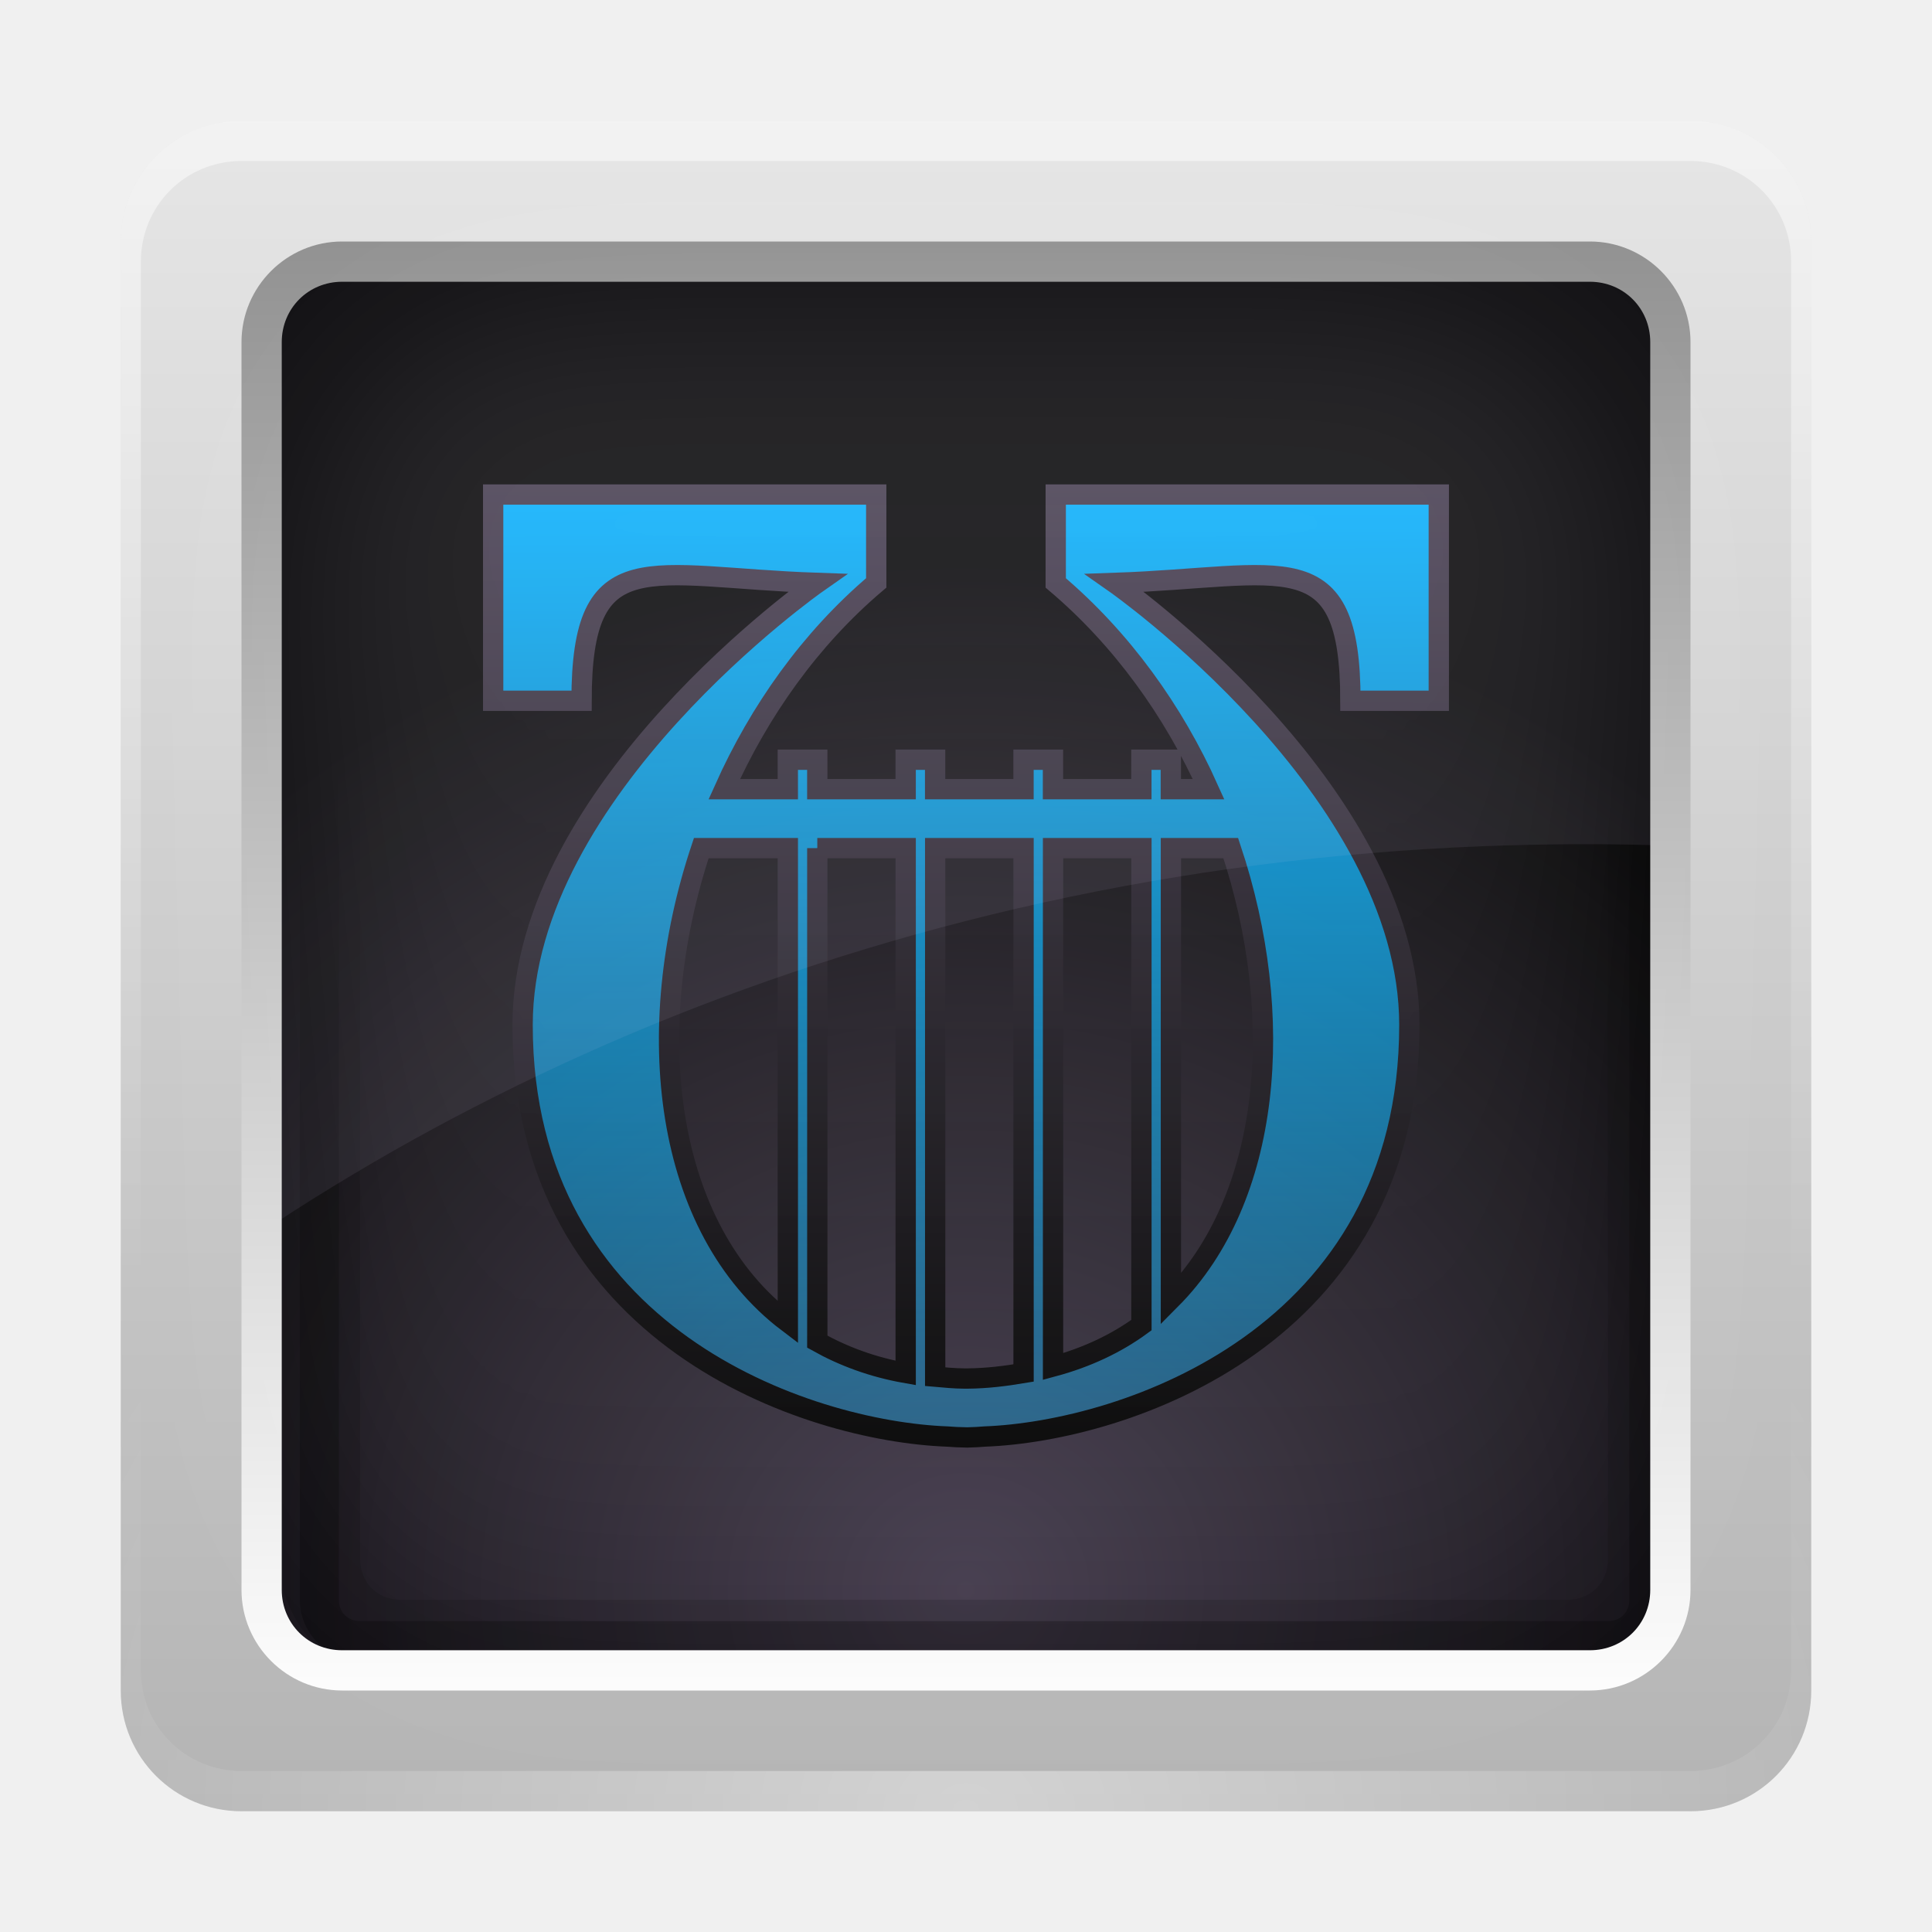
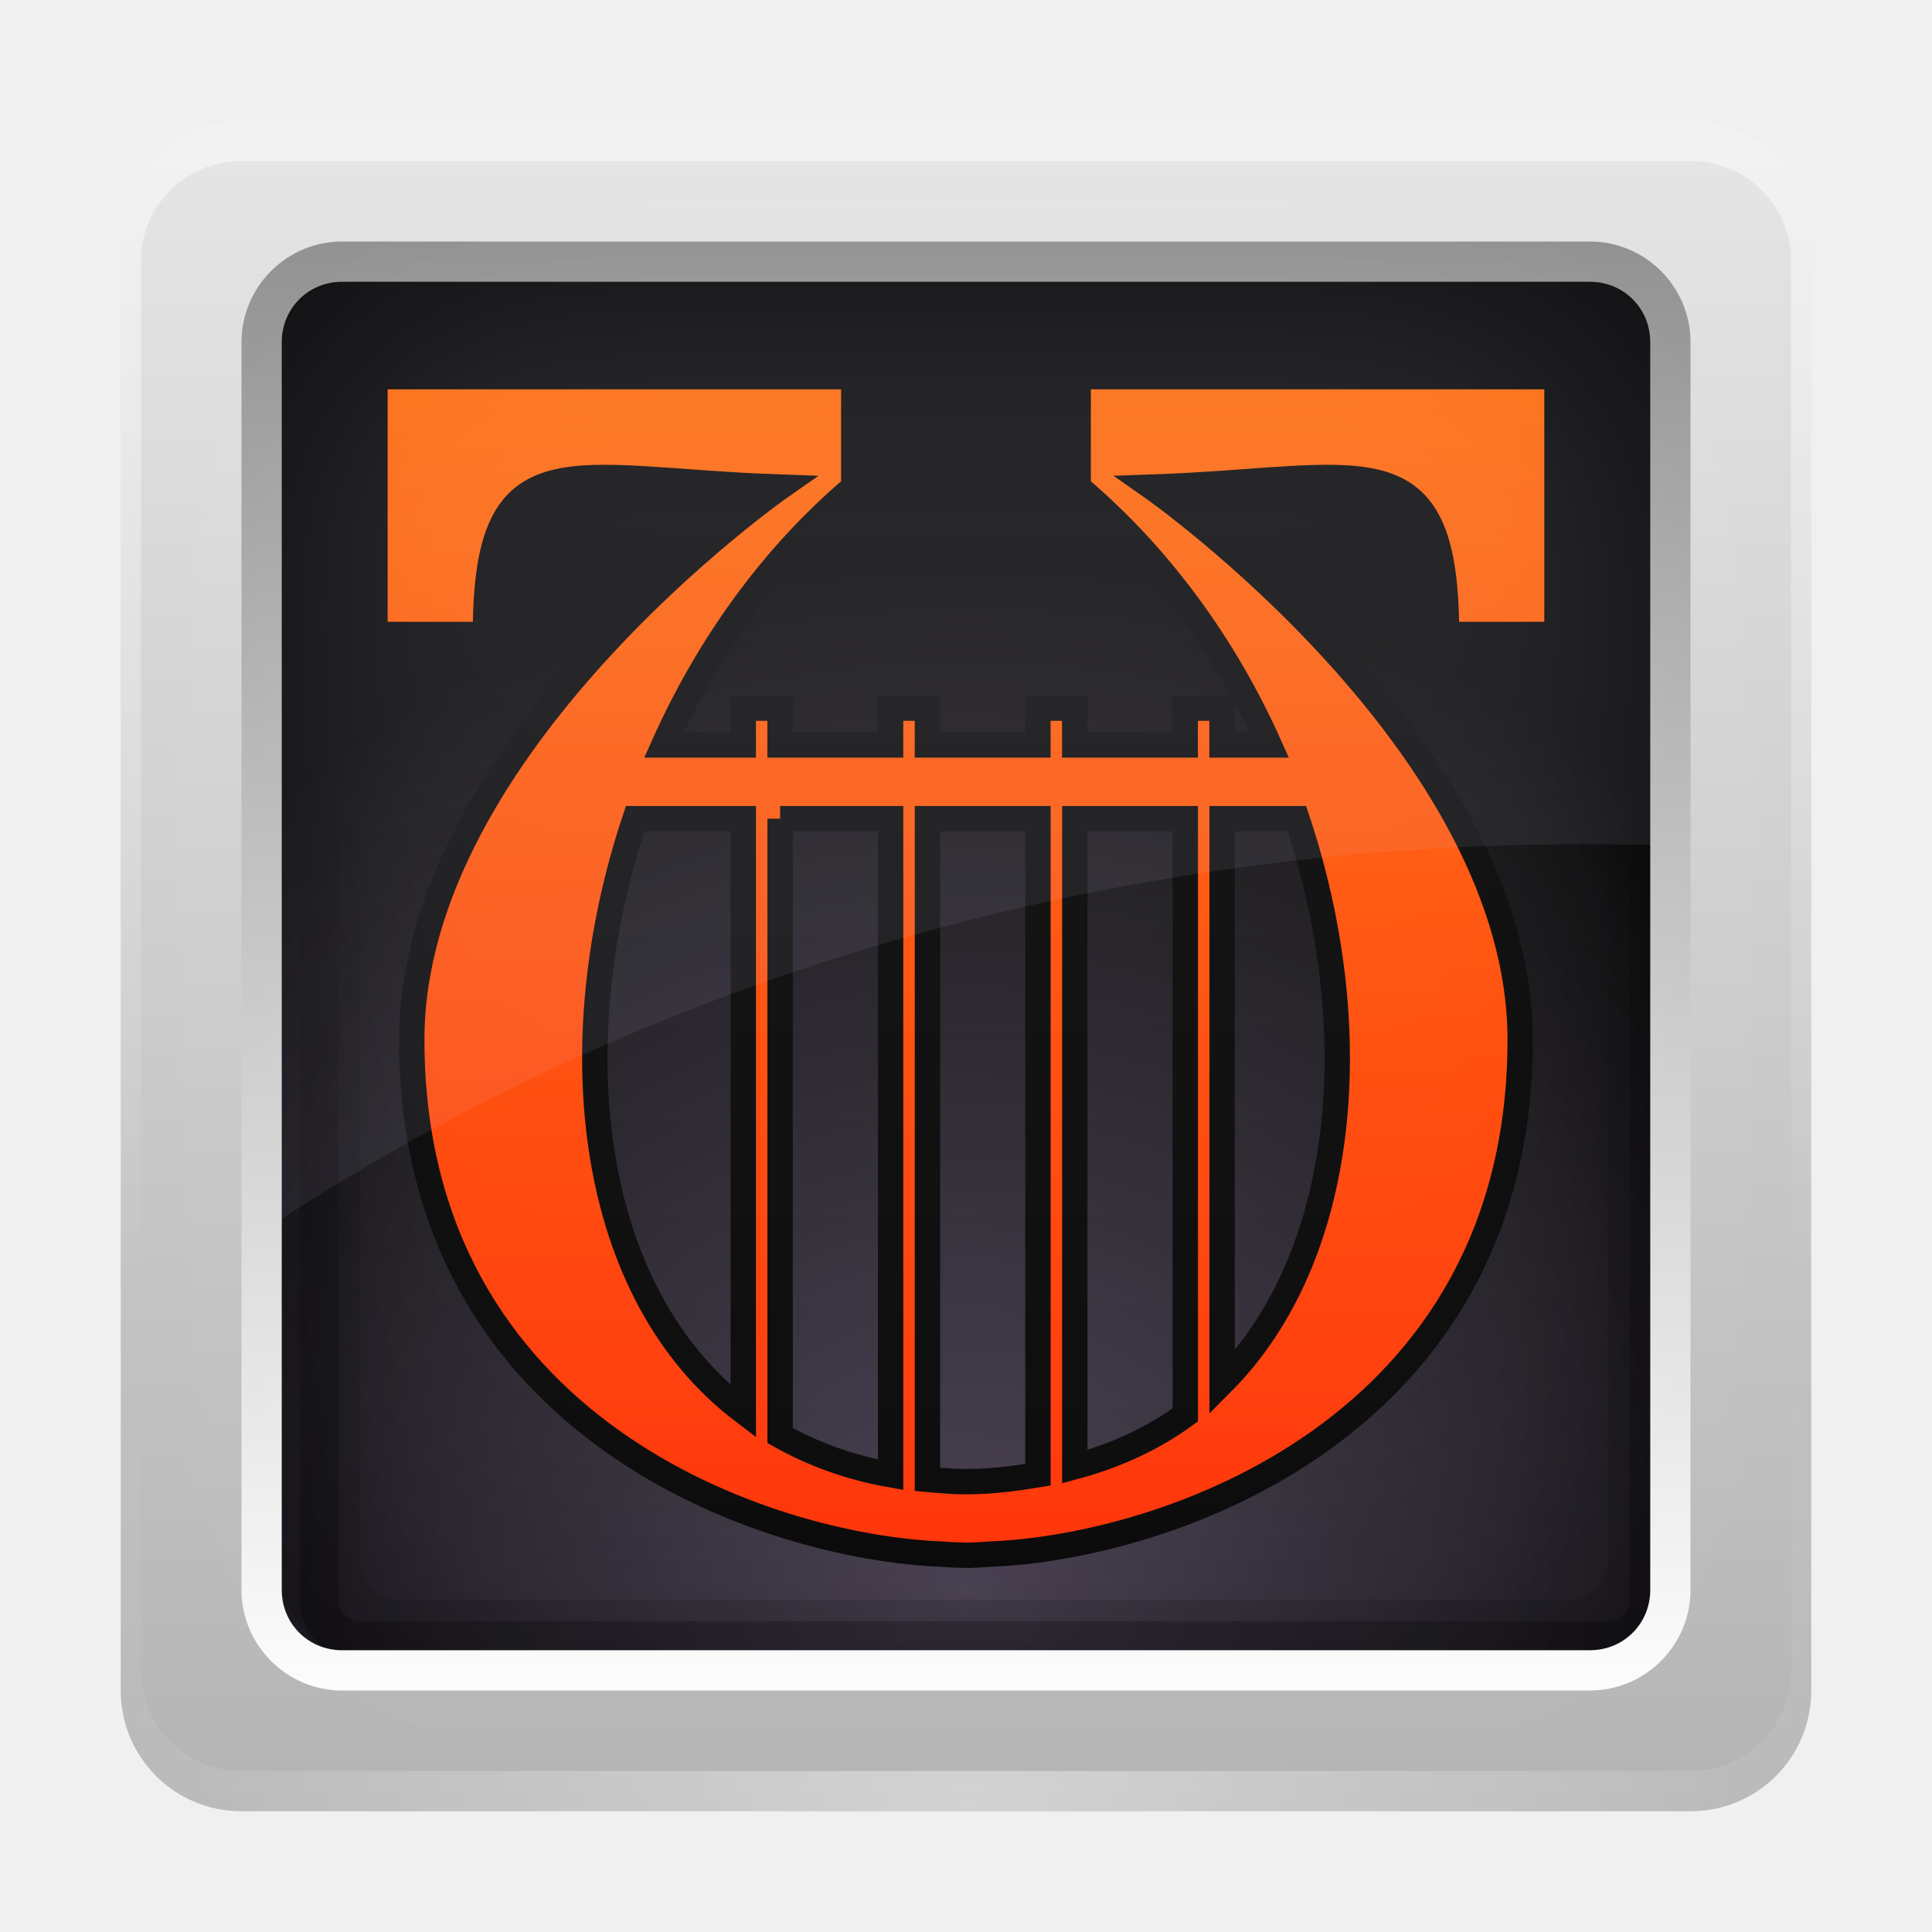
<svg xmlns="http://www.w3.org/2000/svg" xmlns:xlink="http://www.w3.org/1999/xlink" version="1.0" width="96" height="96" id="svg2408">
  <defs id="defs2410">
-     <linearGradient id="linearGradient3890">
-       <stop style="stop-color:#aa0000;stop-opacity:1;" offset="0" id="stop3892" />
-       <stop style="stop-color:#aa0000;stop-opacity:0;" offset="1" id="stop3894" />
-     </linearGradient>
-     <linearGradient id="linearGradient4145">
-       <stop style="stop-color:#00b1ff;stop-opacity:1;" offset="0" id="stop4147" />
-       <stop style="stop-color:#00b1ff;stop-opacity:0;" offset="1" id="stop4149" />
-     </linearGradient>
-     <linearGradient id="linearGradient3224">
-       <stop id="stop3226" style="stop-color:#42394b;stop-opacity:1" offset="0" />
-       <stop id="stop3228" style="stop-color:#000000;stop-opacity:1" offset="1" />
-     </linearGradient>
-     <linearGradient id="linearGradient3465">
-       <stop id="stop3467" style="stop-color:#919191;stop-opacity:1" offset="0" />
-       <stop id="stop3469" style="stop-color:#fdfdfd;stop-opacity:1" offset="1" />
-     </linearGradient>
-     <linearGradient id="linearGradient3187">
-       <stop id="stop3189" style="stop-color:#b4b4b4;stop-opacity:1" offset="0" />
-       <stop id="stop3191" style="stop-color:#e6e6e6;stop-opacity:1" offset="1" />
+     <linearGradient id="linearGradient4017">
+       <stop style="stop-color:#ff6600;stop-opacity:1;" offset="0" id="stop4019" />
+       <stop style="stop-color:#ff1e00;stop-opacity:1;" offset="1" id="stop4021" />
    </linearGradient>
    <linearGradient x1="45.448" y1="92.54" x2="45.448" y2="7.017" id="ButtonShadow" gradientUnits="userSpaceOnUse" gradientTransform="scale(1.005865,0.994169)">
      <stop id="stop3750" style="stop-color:#000000;stop-opacity:1" offset="0" />
      <stop id="stop3752" style="stop-color:#000000;stop-opacity:0.588" offset="1" />
    </linearGradient>
-     <linearGradient id="linearGradient3737">
-       <stop id="stop3739" style="stop-color:#ffffff;stop-opacity:1" offset="0" />
-       <stop id="stop3741" style="stop-color:#ffffff;stop-opacity:0" offset="1" />
-     </linearGradient>
    <filter color-interpolation-filters="sRGB" id="filter3174">
      <feGaussianBlur id="feGaussianBlur3176" stdDeviation="1.71" />
    </filter>
-     <linearGradient x1="36.357" y1="6" x2="36.357" y2="63.893" id="linearGradient3188" xlink:href="#linearGradient3737" gradientUnits="userSpaceOnUse" />
-     <linearGradient x1="48" y1="90" x2="48" y2="5.988" id="linearGradient3427" xlink:href="#linearGradient3187" gradientUnits="userSpaceOnUse" />
-     <radialGradient cx="47.098" cy="78.287" r="38.957" fx="47.098" fy="78.287" id="radialGradient3205" xlink:href="#linearGradient3224" gradientUnits="userSpaceOnUse" gradientTransform="matrix(1.383005,-1.0350102e-8,0,1.312393,-18.03892,-24.21873)" />
-     <linearGradient x1="43.179" y1="13" x2="43.179" y2="83.295" id="linearGradient3279" xlink:href="#linearGradient3465" gradientUnits="userSpaceOnUse" gradientTransform="matrix(1.029412,0,0,1.029412,-1.411765,-1.411765)" />
-     <linearGradient id="linearGradient3737-7">
-       <stop id="stop3739-2" style="stop-color:#ffffff;stop-opacity:1;" offset="0" />
-       <stop id="stop3741-7" style="stop-color:#ffffff;stop-opacity:0" offset="1" />
-     </linearGradient>
-     <radialGradient cx="48" cy="90.172" r="42" fx="48" fy="90.172" id="radialGradient2874" xlink:href="#linearGradient3737-7" gradientUnits="userSpaceOnUse" gradientTransform="matrix(1.157313,0,0,0.9959077,-7.551021,0.1971319)" />
-     <linearGradient id="linearGradient3737-4">
-       <stop id="stop3739-8" style="stop-color:#ffffff;stop-opacity:1" offset="0" />
-       <stop id="stop3741-71" style="stop-color:#ffffff;stop-opacity:0" offset="1" />
-     </linearGradient>
-     <clipPath id="clipPath3613">
-       <rect width="84" height="84" rx="6" ry="6" x="6" y="6" id="rect3615" style="fill:#ffffff;fill-opacity:1;fill-rule:nonzero;stroke:none" />
-     </clipPath>
-     <filter x="-0.192" y="-0.192" width="1.384" height="1.384" color-interpolation-filters="sRGB" id="filter3794">
-       <feGaussianBlur id="feGaussianBlur3796" stdDeviation="5.28" />
-     </filter>
-     <linearGradient x1="48" y1="20.221" x2="48" y2="138.661" id="linearGradient2908" xlink:href="#linearGradient3737-4" gradientUnits="userSpaceOnUse" />
-     <linearGradient x1="45.448" y1="92.54" x2="45.448" y2="7.017" id="ButtonShadow-0" gradientUnits="userSpaceOnUse" gradientTransform="matrix(1.005865,0,0,0.994169,100,0)">
-       <stop id="stop3750-8" style="stop-color:#000000;stop-opacity:1" offset="0" />
-       <stop id="stop3752-5" style="stop-color:#000000;stop-opacity:0.588" offset="1" />
-     </linearGradient>
-     <linearGradient x1="32.251" y1="6.132" x2="32.251" y2="90.239" id="linearGradient3780" xlink:href="#ButtonShadow-0" gradientUnits="userSpaceOnUse" gradientTransform="matrix(1.02381,0,0,1.011905,-1.142857,-98.07143)" />
-     <linearGradient x1="32.251" y1="6.132" x2="32.251" y2="90.239" id="linearGradient3772" xlink:href="#ButtonShadow-0" gradientUnits="userSpaceOnUse" gradientTransform="matrix(1.02381,0,0,1.011905,-1.142857,-98.07143)" />
-     <linearGradient x1="32.251" y1="6.132" x2="32.251" y2="90.239" id="linearGradient3725" xlink:href="#ButtonShadow-0" gradientUnits="userSpaceOnUse" gradientTransform="matrix(1.02381,0,0,1.011905,-1.142857,-98.07143)" />
-     <linearGradient x1="32.251" y1="6.132" x2="32.251" y2="90.239" id="linearGradient3721" xlink:href="#ButtonShadow-0" gradientUnits="userSpaceOnUse" gradientTransform="translate(0,-97)" />
-     <linearGradient x1="32.251" y1="6.132" x2="32.251" y2="90.239" id="linearGradient3224-3" xlink:href="#ButtonShadow-0" gradientUnits="userSpaceOnUse" gradientTransform="matrix(1.02381,0,0,1.011905,-1.142857,-98.07143)" />
-     <linearGradient xlink:href="#linearGradient3737-4" id="linearGradient3053" gradientUnits="userSpaceOnUse" x1="48" y1="20.221" x2="48" y2="138.661" />
-     <radialGradient xlink:href="#linearGradient3224" id="radialGradient3071" gradientUnits="userSpaceOnUse" gradientTransform="matrix(1.383005,-1.0350102e-8,0,1.312393,-17.14061,-23.7292)" cx="47.098" cy="78.287" fx="47.098" fy="78.287" r="38.957" />
-     <linearGradient id="linearGradient3304">
-       <stop id="stop3306" style="stop-color:#ff8313;stop-opacity:1" offset="0" />
-       <stop id="stop3308" style="stop-color:#ffe400;stop-opacity:1" offset="1" />
-     </linearGradient>
-     <linearGradient xlink:href="#linearGradient3304" id="linearGradient3023" gradientUnits="userSpaceOnUse" gradientTransform="matrix(1.214689,0,0,1.214689,-90,-246.6949)" x1="143.75" y1="334.5" x2="143.75" y2="276" />
-     <linearGradient id="linearGradient3045">
-       <stop id="stop3047" style="stop-color:#ff8313;stop-opacity:1" offset="0" />
-       <stop id="stop3049" style="stop-color:#ffe400;stop-opacity:1" offset="1" />
-     </linearGradient>
-     <linearGradient xlink:href="#linearGradient3737" id="linearGradient3894" x1="49.011" y1="48.65" x2="73.444" y2="48.65" gradientUnits="userSpaceOnUse" gradientTransform="translate(2.1,0)" />
-     <linearGradient xlink:href="#linearGradient3737" id="linearGradient3896" x1="23.038" y1="48.65" x2="47.471" y2="48.65" gradientUnits="userSpaceOnUse" gradientTransform="translate(2.1,0)" />
-     <radialGradient xlink:href="#ButtonShadow-0" id="radialGradient3908" cx="61.227" cy="48.65" fx="61.227" fy="48.65" r="12.217" gradientTransform="translate(2.1,7.9644297e-6)" gradientUnits="userSpaceOnUse" />
-     <radialGradient xlink:href="#ButtonShadow-0" id="radialGradient3910" cx="35.255" cy="48.65" fx="35.255" fy="48.65" r="12.217" gradientTransform="translate(2.1,-5.9733707e-6)" gradientUnits="userSpaceOnUse" />
-     <linearGradient xlink:href="#linearGradient3224" id="linearGradient3934" x1="51.244" y1="6.95" x2="51.244" y2="120.35" gradientUnits="userSpaceOnUse" />
-     <linearGradient xlink:href="#linearGradient3224" id="linearGradient3944" gradientUnits="userSpaceOnUse" x1="50.044" y1="12.35" x2="48.844" y2="120.05" />
-     <linearGradient xlink:href="#linearGradient3224" id="linearGradient3948" gradientUnits="userSpaceOnUse" x1="50.044" y1="12.35" x2="48.844" y2="120.05" />
-     <radialGradient xlink:href="#linearGradient3224" id="radialGradient3955" gradientUnits="userSpaceOnUse" gradientTransform="matrix(1.490888,-1.1072317e-8,0,1.40397,-22.22199,-28.73435)" cx="47.098" cy="78.287" fx="47.098" fy="78.287" r="38.957" />
-     <radialGradient cx="47.098" cy="78.287" r="38.957" fx="47.098" fy="78.287" id="radialGradient3205-1" xlink:href="#linearGradient3224-6" gradientUnits="userSpaceOnUse" gradientTransform="matrix(1.383005,-1.0350102e-8,0,1.312393,-18.03892,-24.21873)" />
    <linearGradient id="linearGradient3224-6">
      <stop id="stop3226-2" style="stop-color:#42394b;stop-opacity:1" offset="0" />
      <stop id="stop3228-1" style="stop-color:#000000;stop-opacity:1" offset="1" />
    </linearGradient>
-     <linearGradient x1="48" y1="90" x2="48" y2="5.988" id="linearGradient3427-0" xlink:href="#linearGradient3187-5" gradientUnits="userSpaceOnUse" />
    <linearGradient id="linearGradient3187-5">
      <stop id="stop3189-3" style="stop-color:#b4b4b4;stop-opacity:1" offset="0" />
      <stop id="stop3191-2" style="stop-color:#e6e6e6;stop-opacity:1" offset="1" />
    </linearGradient>
-     <linearGradient x1="36.357" y1="6" x2="36.357" y2="63.893" id="linearGradient3188-1" xlink:href="#linearGradient3737-9" gradientUnits="userSpaceOnUse" />
    <linearGradient id="linearGradient3737-9">
      <stop id="stop3739-7" style="stop-color:#ffffff;stop-opacity:1" offset="0" />
      <stop id="stop3741-6" style="stop-color:#ffffff;stop-opacity:0" offset="1" />
    </linearGradient>
-     <linearGradient x1="43.179" y1="13" x2="43.179" y2="83.295" id="linearGradient3279-8" xlink:href="#linearGradient3465-2" gradientUnits="userSpaceOnUse" gradientTransform="matrix(1.029412,0,0,1.029412,-1.411765,-1.411765)" />
    <linearGradient id="linearGradient3465-2">
      <stop id="stop3467-0" style="stop-color:#919191;stop-opacity:1" offset="0" />
      <stop id="stop3469-6" style="stop-color:#fdfdfd;stop-opacity:1" offset="1" />
    </linearGradient>
-     <radialGradient cx="48" cy="90.172" r="42" fx="48" fy="90.172" id="radialGradient2874-4" xlink:href="#linearGradient3737-7-3" gradientUnits="userSpaceOnUse" gradientTransform="matrix(1.157313,0,0,0.9959077,-7.551021,0.1971319)" />
    <linearGradient id="linearGradient3737-7-3">
      <stop id="stop3739-2-3" style="stop-color:#ffffff;stop-opacity:1" offset="0" />
      <stop id="stop3741-7-6" style="stop-color:#ffffff;stop-opacity:0" offset="1" />
    </linearGradient>
-     <linearGradient x1="48" y1="20.221" x2="48" y2="138.661" id="linearGradient2908-9" xlink:href="#linearGradient3737-4-0" gradientUnits="userSpaceOnUse" />
    <linearGradient id="linearGradient3737-4-0">
      <stop id="stop3739-8-4" style="stop-color:#ffffff;stop-opacity:1" offset="0" />
      <stop id="stop3741-71-8" style="stop-color:#ffffff;stop-opacity:0" offset="1" />
    </linearGradient>
    <clipPath id="clipPath3613-5">
      <rect width="84" height="84" rx="6" ry="6" x="6" y="6" id="rect3615-1" style="fill:#ffffff;fill-opacity:1;fill-rule:nonzero;stroke:none" />
    </clipPath>
    <filter x="-0.192" y="-0.192" width="1.384" height="1.384" color-interpolation-filters="sRGB" id="filter3794-2">
      <feGaussianBlur id="feGaussianBlur3796-9" stdDeviation="5.28" />
    </filter>
    <linearGradient xlink:href="#linearGradient3187-5" id="linearGradient4094" gradientUnits="userSpaceOnUse" x1="48" y1="90" x2="48" y2="5.988" />
    <linearGradient xlink:href="#linearGradient3737-9" id="linearGradient4096" gradientUnits="userSpaceOnUse" x1="36.357" y1="6" x2="36.357" y2="63.893" />
    <linearGradient xlink:href="#linearGradient3465-2" id="linearGradient4098" gradientUnits="userSpaceOnUse" gradientTransform="matrix(1.029412,0,0,1.029412,-1.411765,-1.411765)" x1="43.179" y1="13" x2="43.179" y2="83.295" />
    <radialGradient xlink:href="#linearGradient3737-7-3" id="radialGradient4100" gradientUnits="userSpaceOnUse" gradientTransform="matrix(1.157313,0,0,0.9959077,-7.551021,0.1971319)" cx="48" cy="90.172" fx="48" fy="90.172" r="42" />
    <linearGradient xlink:href="#linearGradient3737-4-0" id="linearGradient4102" gradientUnits="userSpaceOnUse" x1="48" y1="20.221" x2="48" y2="138.661" />
-     <radialGradient xlink:href="#linearGradient3224-6" id="radialGradient4104" gradientUnits="userSpaceOnUse" gradientTransform="matrix(1.383005,-1.0350102e-8,0,1.312393,-18.03892,-24.21873)" cx="47.098" cy="78.287" fx="47.098" fy="78.287" r="38.957" />
    <radialGradient xlink:href="#linearGradient3224-6" id="radialGradient4113" gradientUnits="userSpaceOnUse" gradientTransform="matrix(1.383005,-1.0350102e-8,0,1.312393,-17.14061,-23.7292)" cx="47.098" cy="78.287" fx="47.098" fy="78.287" r="38.957" />
-     <linearGradient xlink:href="#linearGradient4145" id="linearGradient4151" x1="51.238" y1="34.85" x2="51.544" y2="132.65" gradientUnits="userSpaceOnUse" />
-     <linearGradient xlink:href="#linearGradient3890" id="linearGradient3897" x1="212.137" y1="101.034" x2="218.955" y2="101.034" gradientUnits="userSpaceOnUse" />
-     <linearGradient xlink:href="#linearGradient3890" id="linearGradient3899" x1="210.954" y1="97.153" x2="212.437" y2="97.153" gradientUnits="userSpaceOnUse" />
-     <linearGradient xlink:href="#linearGradient3890" id="linearGradient3901" x1="213.604" y1="97.114" x2="218.179" y2="97.114" gradientUnits="userSpaceOnUse" />
-     <linearGradient xlink:href="#linearGradient3890" id="linearGradient3903" x1="189.34" y1="69.973" x2="231.26" y2="69.973" gradientUnits="userSpaceOnUse" />
-     <linearGradient xlink:href="#linearGradient3890" id="linearGradient3913" gradientUnits="userSpaceOnUse" x1="189.34" y1="69.973" x2="231.26" y2="69.973" />
-     <linearGradient xlink:href="#linearGradient3890" id="linearGradient3915" gradientUnits="userSpaceOnUse" x1="213.604" y1="97.114" x2="218.179" y2="97.114" />
-     <linearGradient xlink:href="#linearGradient3890" id="linearGradient3917" gradientUnits="userSpaceOnUse" x1="210.954" y1="97.153" x2="212.437" y2="97.153" />
-     <linearGradient xlink:href="#linearGradient3890" id="linearGradient3919" gradientUnits="userSpaceOnUse" x1="212.137" y1="101.034" x2="218.955" y2="101.034" />
-     <linearGradient xlink:href="#linearGradient3890" id="linearGradient3931" gradientUnits="userSpaceOnUse" x1="189.34" y1="69.973" x2="231.26" y2="69.973" />
-     <linearGradient xlink:href="#linearGradient3890" id="linearGradient3936" gradientUnits="userSpaceOnUse" x1="189.34" y1="69.973" x2="231.26" y2="69.973" />
-     <linearGradient xlink:href="#linearGradient4145" id="linearGradient3971" x1="212.137" y1="101.034" x2="218.955" y2="101.034" gradientUnits="userSpaceOnUse" />
-     <linearGradient xlink:href="#linearGradient4145" id="linearGradient3973" x1="210.954" y1="97.153" x2="212.437" y2="97.153" gradientUnits="userSpaceOnUse" />
-     <linearGradient xlink:href="#linearGradient4145" id="linearGradient3975" x1="213.604" y1="97.114" x2="218.179" y2="97.114" gradientUnits="userSpaceOnUse" />
-     <linearGradient xlink:href="#linearGradient4145" id="linearGradient3977" x1="189.34" y1="69.973" x2="231.26" y2="69.973" gradientUnits="userSpaceOnUse" />
-     <linearGradient xlink:href="#linearGradient4145" id="linearGradient3979" x1="214.778" y1="77.303" x2="225.831" y2="77.303" gradientUnits="userSpaceOnUse" />
-     <linearGradient xlink:href="#linearGradient4145" id="linearGradient3981" x1="206.976" y1="79.706" x2="213.52" y2="79.706" gradientUnits="userSpaceOnUse" />
-     <linearGradient xlink:href="#linearGradient4145" id="linearGradient3983" x1="194.992" y1="76.762" x2="209.361" y2="76.762" gradientUnits="userSpaceOnUse" />
-     <linearGradient xlink:href="#linearGradient4145" id="linearGradient3996" x1="207.75" y1="47.4" x2="207.45" y2="124.95" gradientUnits="userSpaceOnUse" />
-     <linearGradient gradientTransform="translate(180.5531,19.05)" x1="48" y1="31.772" x2="48" y2="67" id="linearGradient4176" xlink:href="#linearGradient4052" gradientUnits="userSpaceOnUse" />
-     <linearGradient id="linearGradient4052">
-       <stop id="stop4054" style="stop-color:#f4a615;stop-opacity:1" offset="0" />
-       <stop id="stop4056" style="stop-color:#f47d15;stop-opacity:1" offset="1" />
+     <filter id="filter3174-6" color-interpolation-filters="sRGB">
+       <feGaussianBlur stdDeviation="1.71" id="feGaussianBlur3176-7" />
+     </filter>
+     <linearGradient gradientTransform="scale(1.005865,0.994169)" gradientUnits="userSpaceOnUse" id="ButtonShadow-7" y2="7.017" x2="45.448" y1="92.54" x1="45.448">
+       <stop offset="0" style="stop-color:#000000;stop-opacity:1" id="stop3750-1" />
+       <stop offset="1" style="stop-color:#000000;stop-opacity:0.588" id="stop3752-1" />
    </linearGradient>
-     <linearGradient gradientTransform="translate(180.5531,19.05)" x1="48" y1="43" x2="58" y2="43" id="linearGradient4168" xlink:href="#linearGradient4052" gradientUnits="userSpaceOnUse" spreadMethod="reflect" />
-     <linearGradient id="linearGradient3104">
-       <stop id="stop3106" style="stop-color:#f4a615;stop-opacity:1" offset="0" />
-       <stop id="stop3108" style="stop-color:#f47d15;stop-opacity:1" offset="1" />
+     <filter id="filter3174-8" color-interpolation-filters="sRGB">
+       <feGaussianBlur stdDeviation="1.71" id="feGaussianBlur3176-1" />
+     </filter>
+     <linearGradient gradientTransform="scale(1.005865,0.994169)" gradientUnits="userSpaceOnUse" id="ButtonShadow-5" y2="7.017" x2="45.448" y1="92.54" x1="45.448">
+       <stop offset="0" style="stop-color:#000000;stop-opacity:1" id="stop3750-17" />
+       <stop offset="1" style="stop-color:#000000;stop-opacity:0.588" id="stop3752-57" />
    </linearGradient>
-     <linearGradient x1="48" y1="41" x2="48" y2="64.022" id="linearGradient4148" xlink:href="#linearGradient4142" gradientUnits="userSpaceOnUse" />
-     <linearGradient id="linearGradient4142">
-       <stop id="stop4144" style="stop-color:#f4a615;stop-opacity:1" offset="0" />
-       <stop id="stop4146" style="stop-color:#f4a615;stop-opacity:0" offset="1" />
-     </linearGradient>
-     <linearGradient gradientTransform="translate(180.5531,19.05)" y2="64.022" x2="48" y1="41" x1="48" gradientUnits="userSpaceOnUse" id="linearGradient3121" xlink:href="#linearGradient4142" />
-     <linearGradient xlink:href="#linearGradient4145" id="linearGradient4080" x1="226.794" y1="43.362" x2="227.088" y2="93.012" gradientUnits="userSpaceOnUse" gradientTransform="matrix(1.464164,0,0,1.464164,-97.79864,-35.30336)" />
-     <linearGradient xlink:href="#linearGradient3224" id="linearGradient4097" x1="232.144" y1="42.763" x2="232.088" y2="75.912" gradientUnits="userSpaceOnUse" gradientTransform="matrix(1.464164,0,0,1.464164,-97.79864,-35.30336)" />
-     <linearGradient xlink:href="#linearGradient4145" id="linearGradient4099" gradientUnits="userSpaceOnUse" x1="51.238" y1="34.85" x2="51.544" y2="132.65" />
-     <linearGradient xlink:href="#linearGradient4145" id="linearGradient4101" gradientUnits="userSpaceOnUse" x1="51.238" y1="34.85" x2="51.544" y2="132.65" />
+     <linearGradient xlink:href="#linearGradient4017" id="linearGradient5903" x1="234.919" y1="28.506" x2="235.219" y2="86.406" gradientUnits="userSpaceOnUse" />
+     <linearGradient xlink:href="#linearGradient4017" id="linearGradient5905" gradientUnits="userSpaceOnUse" x1="234.919" y1="28.506" x2="235.219" y2="86.406" />
  </defs>
+   <g id="layer2-6" style="display:none" transform="translate(93.10736,40.26396)">
+     <rect width="86" height="85" rx="6" ry="6" x="5" y="7" id="rect3745-0" style="opacity:0.9;fill:url(#ButtonShadow-7);fill-opacity:1;fill-rule:nonzero;stroke:none;filter:url(#filter3174-6)" />
+   </g>
  <path style="opacity:0.6;color:#000000;fill:#000000;fill-opacity:1;fill-rule:nonzero;stroke:none;stroke-width:1;marker:none;visibility:visible;display:inline;overflow:visible;enable-background:accumulate" id="rect3977-9" d="m 17.898,14.49 c -1.662,0 -3,1.338 -3,3 l 0,62 c 0,1.662 1.338,3 3,3 l 62,0 c 1.662,0 3,-1.338 3,-3 l 0,-62 c 0,-1.662 -1.338,-3 -3,-3 l -62,0 z m 0,0.969 62,0 c 1.14,0 2.031,0.891 2.031,2.031 l 0,62 c 0,1.14 -0.891,2.031 -2.031,2.031 l -62,0 c -1.14,0 -2.031,-0.891 -2.031,-2.031 l 0,-62 c 0,-1.14 0.891,-2.031 2.031,-2.031 z" />
  <g id="layer2" style="display:none">
    <rect width="86" height="85" rx="6" ry="6" x="5" y="7" id="rect3745" style="opacity:0.9;fill:url(#ButtonShadow);fill-opacity:1;fill-rule:nonzero;stroke:none;filter:url(#filter3174)" />
  </g>
  <rect style="fill:url(#radialGradient4113);fill-opacity:1;stroke:none" id="rect3461-7" y="8.744" x="9.039" ry="6.173" rx="5.853" height="78.516" width="77.915" />
  <path style="font-size:medium;font-style:normal;font-variant:normal;font-weight:normal;font-stretch:normal;text-indent:0;text-align:start;text-decoration:none;line-height:normal;letter-spacing:normal;word-spacing:normal;text-transform:none;direction:ltr;block-progression:tb;writing-mode:lr-tb;text-anchor:start;opacity:0.15;color:#000000;fill:#000000;fill-opacity:1;stroke:none;stroke-width:4;marker:none;visibility:visible;display:inline;overflow:visible;enable-background:accumulate;font-family:Abandoned Bitplane;-inkscape-font-specification:Abandoned Bitplane" id="rect3222-3-8" d="m 19.898,13.49 c -3.289,0 -6,2.711 -6,6 l 0,58 c 0,3.289 2.711,6 6,6 l 58,0 c 3.289,0 6,-2.711 6,-6 l 0,-58 c 0,-3.289 -2.711,-6 -6,-6 l -58,0 z m 0,4 58,0 c 1.143,0 2,0.857 2,2 l 0,58 c 0,1.143 -0.857,2 -2,2 l -58,0 c -1.143,0 -2,-0.857 -2,-2 l 0,-58 c 0,-1.143 0.857,-2 2,-2 z" />
  <path style="opacity:0.3;color:#000000;fill:#000000;fill-opacity:1;fill-rule:nonzero;stroke:none;stroke-width:1;marker:none;visibility:visible;display:inline;overflow:visible;enable-background:accumulate" id="rect3981-0" d="m 17.898,14.49 c -1.662,0 -3,1.338 -3,3 l 0,62 c 0,1.662 1.338,3 3,3 l 62,0 c 1.662,0 3,-1.338 3,-3 l 0,-62 c 0,-1.662 -1.338,-3 -3,-3 l -62,0 z m 0,1.938 62,0 c 0.618,0 1.062,0.444 1.062,1.062 l 0,62 c 0,0.618 -0.444,1.062 -1.062,1.062 l -62,0 c -0.618,0 -1.062,-0.444 -1.062,-1.062 l 0,-62 c 0,-0.618 0.444,-1.062 1.062,-1.062 z" />
-   <g id="g3881" transform="translate(-186.919,-3.905925)">
-     <path style="color:#000000;fill:url(#linearGradient4080);fill-opacity:1;fill-rule:nonzero;stroke:url(#linearGradient4097);stroke-width:1.009;stroke-miterlimit:4;stroke-opacity:1;stroke-dasharray:none;marker:none;visibility:visible;display:inline;overflow:visible;enable-background:accumulate" d="m 211.424,28.479 0,10.249 4.392,0 c 0,-7.983 3.295,-6.147 11.713,-5.857 0,0 -14.642,10.249 -14.642,21.962 0,15.51 14.159,20.189 21.093,20.453 0.301,0.026 0.626,0.039 1.007,0.046 0.319,-0.008 0.61,-0.023 0.869,-0.046 6.934,-0.263 21.093,-4.943 21.093,-20.453 0,-11.713 -14.642,-21.962 -14.642,-21.962 8.418,-0.29 11.713,-2.126 11.713,5.857 l 4.392,0 0,-10.249 -19.034,0 0,4.392 c 3.283,2.78 5.854,6.361 7.595,10.249 l -1.876,0 0,-1.464 -1.464,0 0,1.464 -4.392,0 0,-1.464 -1.464,0 0,1.464 -4.392,0 0,-1.464 -1.464,0 0,1.464 -4.392,0 0,-1.464 -1.464,0 0,1.464 -3.157,0 c 1.741,-3.889 4.267,-7.469 7.55,-10.249 l 0,-4.392 -19.034,0 z m 10.341,17.57 4.301,0 0,23.564 c -6.165,-4.67 -7.322,-14.522 -4.301,-23.564 z m 5.765,0 4.392,0 0,26.08 c -1.643,-0.289 -3.105,-0.835 -4.392,-1.556 l 0,-24.525 z m 5.857,0 4.392,0 0,26.08 c -0.881,0.147 -1.806,0.268 -2.791,0.275 -0.039,-0.003 -0.102,2.7e-4 -0.137,0 -0.514,-0.003 -0.978,-0.049 -1.464,-0.092 l 0,-26.263 z m 5.857,0 4.392,0 0,23.701 c -1.254,0.92 -2.73,1.611 -4.392,2.059 l 0,-25.76 z m 5.857,0 2.974,0 c 2.79,8.349 2.018,17.405 -2.974,22.42 l 0,-22.42 z" id="rect4135" />
+   <g id="g5880" transform="translate(98.09999,-22.81715)">
+     <g style="display:none" id="layer2-0">
+       <rect style="opacity:0.9;fill:url(#ButtonShadow-5);fill-opacity:1;fill-rule:nonzero;stroke:none;filter:url(#filter3174-8)" id="rect3745-34" y="7" x="5" ry="6" rx="6" height="85" width="86" />
+     </g>
+     <g transform="matrix(1.25,0,0,1.25,-343.7487,5.934737)" id="g3881" style="fill:url(#linearGradient5903);fill-opacity:1;stroke:#000000;stroke-opacity:1">
+       <path id="rect4135" d="m 211.424,28.479 0,10.249 4.392,0 c 0,-7.983 3.295,-6.147 11.713,-5.857 0,0 -14.642,10.249 -14.642,21.962 0,15.51 14.159,20.189 21.093,20.453 0.301,0.026 0.626,0.039 1.007,0.046 0.319,-0.008 0.61,-0.023 0.869,-0.046 6.934,-0.263 21.093,-4.943 21.093,-20.453 0,-11.713 -14.642,-21.962 -14.642,-21.962 8.418,-0.29 11.713,-2.126 11.713,5.857 l 4.392,0 0,-10.249 -19.034,0 0,4.392 c 3.283,2.78 5.854,6.361 7.595,10.249 l -1.876,0 0,-1.464 -1.464,0 0,1.464 -4.392,0 0,-1.464 -1.464,0 0,1.464 -4.392,0 0,-1.464 -1.464,0 0,1.464 -4.392,0 0,-1.464 -1.464,0 0,1.464 -3.157,0 c 1.741,-3.889 4.267,-7.469 7.55,-10.249 l 0,-4.392 -19.034,0 z m 10.341,17.57 4.301,0 0,23.564 c -6.165,-4.67 -7.322,-14.522 -4.301,-23.564 z m 5.765,0 4.392,0 0,26.08 c -1.643,-0.289 -3.105,-0.835 -4.392,-1.556 l 0,-24.525 z m 5.857,0 4.392,0 0,26.08 c -0.881,0.147 -1.806,0.268 -2.791,0.275 -0.039,-0.003 -0.102,2.7e-4 -0.137,0 -0.514,-0.003 -0.978,-0.049 -1.464,-0.092 l 0,-26.263 z m 5.857,0 4.392,0 0,23.701 c -1.254,0.92 -2.73,1.611 -4.392,2.059 l 0,-25.76 z m 5.857,0 2.974,0 c 2.79,8.349 2.018,17.405 -2.974,22.42 l 0,-22.42 z" style="color:#000000;fill:url(#linearGradient5905);fill-opacity:1;fill-rule:nonzero;stroke:#000000;stroke-width:1.009;stroke-miterlimit:4;stroke-opacity:1;stroke-dasharray:none;marker:none;visibility:visible;display:inline;overflow:visible;enable-background:accumulate" />
+     </g>
  </g>
  <path style="opacity:0.08;fill:#d9c6ed;fill-opacity:1;stroke:none" id="rect3256-3" d="m 14.898,8.74 c -3.242,0 -5.844,2.767 -5.844,6.187 l 0,49.062 C 27.879,50.131 54.866,40.196 86.961,42.208 l 0,-27.281 c 0,-3.42 -2.633,-6.187 -5.875,-6.187 l -66.188,0 z" />
  <g id="layer1" style="display:inline">
    <path d="M 12,6 C 8.676,6 6,8.676 6,12 l 0,72 c 0,3.324 2.676,6 6,6 l 72,0 c 3.324,0 6,-2.676 6,-6 L 90,12 C 90,8.676 87.324,6 84,6 L 12,6 z m 5,7 62,0 c 2.216,0 4,1.784 4,4 l 0,62 c 10e-7,2.216 -1.784,4 -4,4 l -62,0 c -2.216,10e-7 -4,-1.784 -4,-4 l 0,-62 c 0,-2.216 1.784,-4 4,-4 z" id="rect2419" style="fill:url(#linearGradient4094);fill-opacity:1;fill-rule:nonzero;stroke:none" />
    <path d="M 12,6 C 8.676,6 6,8.676 6,12 l 0,2 0,68 0,2 c 0,0.335 0.041,0.651 0.094,0.969 0.049,0.296 0.097,0.597 0.188,0.875 0.01,0.03 0.021,0.064 0.031,0.094 0.099,0.288 0.235,0.547 0.375,0.812 0.145,0.274 0.316,0.536 0.5,0.781 0.184,0.246 0.374,0.473 0.594,0.688 0.44,0.428 0.943,0.815 1.5,1.094 0.279,0.14 0.573,0.247 0.875,0.344 -0.256,-0.1 -0.487,-0.236 -0.719,-0.375 -0.007,-0.004 -0.024,0.004 -0.031,0 -0.032,-0.019 -0.062,-0.043 -0.094,-0.062 -0.12,-0.077 -0.231,-0.164 -0.344,-0.25 -0.106,-0.081 -0.213,-0.161 -0.312,-0.25 C 8.478,88.557 8.309,88.373 8.156,88.188 8.049,88.057 7.938,87.922 7.844,87.781 7.819,87.743 7.805,87.695 7.781,87.656 7.716,87.553 7.651,87.452 7.594,87.344 7.493,87.149 7.388,86.928 7.312,86.719 7.305,86.697 7.289,86.678 7.281,86.656 7.249,86.564 7.245,86.469 7.219,86.375 7.188,86.268 7.148,86.172 7.125,86.062 7.052,85.721 7,85.364 7,85 L 7,83 7,15 7,13 C 7,10.218 9.218,8 12,8 l 2,0 68,0 2,0 c 2.782,0 5,2.218 5,5 l 0,2 0,68 0,2 c 0,0.364 -0.052,0.721 -0.125,1.062 -0.044,0.207 -0.088,0.398 -0.156,0.594 -0.008,0.022 -0.023,0.041 -0.031,0.062 -0.063,0.174 -0.138,0.367 -0.219,0.531 -0.042,0.083 -0.079,0.17 -0.125,0.25 -0.055,0.097 -0.127,0.188 -0.188,0.281 -0.094,0.141 -0.205,0.276 -0.312,0.406 -0.143,0.174 -0.303,0.347 -0.469,0.5 -0.011,0.01 -0.02,0.021 -0.031,0.031 -0.138,0.126 -0.285,0.234 -0.438,0.344 -0.103,0.073 -0.204,0.153 -0.312,0.219 -0.007,0.004 -0.024,-0.004 -0.031,0 -0.232,0.139 -0.463,0.275 -0.719,0.375 0.302,-0.097 0.596,-0.204 0.875,-0.344 0.557,-0.279 1.06,-0.666 1.5,-1.094 0.22,-0.214 0.409,-0.442 0.594,-0.688 0.184,-0.246 0.355,-0.508 0.5,-0.781 0.14,-0.265 0.276,-0.525 0.375,-0.812 0.01,-0.031 0.021,-0.063 0.031,-0.094 0.09,-0.278 0.139,-0.579 0.188,-0.875 C 89.959,84.651 90,84.335 90,84 l 0,-2 0,-68 0,-2 C 90,8.676 87.324,6 84,6 L 12,6 z" id="rect3728" style="opacity:0.5;fill:url(#linearGradient4096);fill-opacity:1;fill-rule:nonzero;stroke:none" />
    <path d="m 17,12 c -2.753,0 -5,2.247 -5,5 l 0,62 c 0,2.753 2.247,5 5,5 l 62,0 c 2.753,0 5,-2.247 5,-5 l 0,-62 c 0,-2.753 -2.247,-5 -5,-5 l -62,0 z m 0,2 62,0 c 1.679,0 3,1.321 3,3 l 0,62 c 10e-7,1.679 -1.321,3 -3,3 l -62,0 c -1.679,0 -3,-1.321 -3,-3 l 0,-62 c 0,-1.679 1.321,-3 3,-3 z" id="rect3425" style="fill:url(#linearGradient4098);fill-opacity:1;fill-rule:nonzero;stroke:none" />
    <path d="M 12,90 C 8.676,90 6,87.324 6,84 L 6,82 6,14 6,12 c 0,-0.335 0.041,-0.651 0.094,-0.969 0.049,-0.296 0.097,-0.597 0.188,-0.875 C 6.291,10.126 6.302,10.093 6.312,10.062 6.411,9.775 6.547,9.515 6.688,9.25 6.832,8.976 7.003,8.714 7.188,8.469 7.372,8.223 7.561,7.995 7.781,7.781 8.221,7.353 8.724,6.967 9.281,6.688 9.56,6.548 9.855,6.441 10.156,6.344 9.9,6.444 9.67,6.58 9.438,6.719 c -0.007,0.004 -0.024,-0.004 -0.031,0 -0.032,0.019 -0.062,0.043 -0.094,0.062 -0.12,0.077 -0.231,0.164 -0.344,0.25 -0.106,0.081 -0.213,0.161 -0.312,0.25 C 8.478,7.443 8.309,7.627 8.156,7.812 8.049,7.943 7.938,8.078 7.844,8.219 7.819,8.257 7.805,8.305 7.781,8.344 7.716,8.447 7.651,8.548 7.594,8.656 7.493,8.851 7.388,9.072 7.312,9.281 7.305,9.303 7.289,9.322 7.281,9.344 7.249,9.436 7.245,9.531 7.219,9.625 7.188,9.732 7.148,9.828 7.125,9.938 7.052,10.279 7,10.636 7,11 l 0,2 0,68 0,2 c 0,2.782 2.218,5 5,5 l 2,0 68,0 2,0 c 2.782,0 5,-2.218 5,-5 l 0,-2 0,-68 0,-2 C 89,10.636 88.948,10.279 88.875,9.938 88.831,9.731 88.787,9.54 88.719,9.344 88.711,9.322 88.695,9.303 88.688,9.281 88.625,9.108 88.549,8.914 88.469,8.75 88.427,8.667 88.39,8.58 88.344,8.5 88.289,8.403 88.217,8.312 88.156,8.219 88.062,8.078 87.951,7.943 87.844,7.812 87.701,7.638 87.541,7.466 87.375,7.312 87.364,7.302 87.355,7.291 87.344,7.281 87.205,7.156 87.059,7.047 86.906,6.938 86.804,6.864 86.702,6.784 86.594,6.719 c -0.007,-0.004 -0.024,0.004 -0.031,0 -0.232,-0.139 -0.463,-0.275 -0.719,-0.375 0.302,0.097 0.596,0.204 0.875,0.344 0.557,0.279 1.06,0.666 1.5,1.094 0.22,0.214 0.409,0.442 0.594,0.688 0.184,0.246 0.355,0.508 0.5,0.781 0.14,0.265 0.276,0.525 0.375,0.812 0.01,0.031 0.021,0.063 0.031,0.094 0.09,0.278 0.139,0.579 0.188,0.875 C 89.959,11.349 90,11.665 90,12 l 0,2 0,68 0,2 c 0,3.324 -2.676,6 -6,6 l -72,0 z" id="path3615" style="opacity:0.4;fill:url(#radialGradient4100);fill-opacity:1;fill-rule:nonzero;stroke:none" />
    <rect width="66" height="66" rx="12" ry="12" x="15" y="15" clip-path="url(#clipPath3613-5)" id="rect3171" style="opacity:0.1;fill:url(#linearGradient4102);fill-opacity:1;fill-rule:nonzero;stroke:#ffffff;stroke-width:0.5;stroke-linecap:round;stroke-linejoin:miter;stroke-miterlimit:4;stroke-opacity:1;stroke-dasharray:none;stroke-dashoffset:0;filter:url(#filter3794-2)" />
  </g>
</svg>
